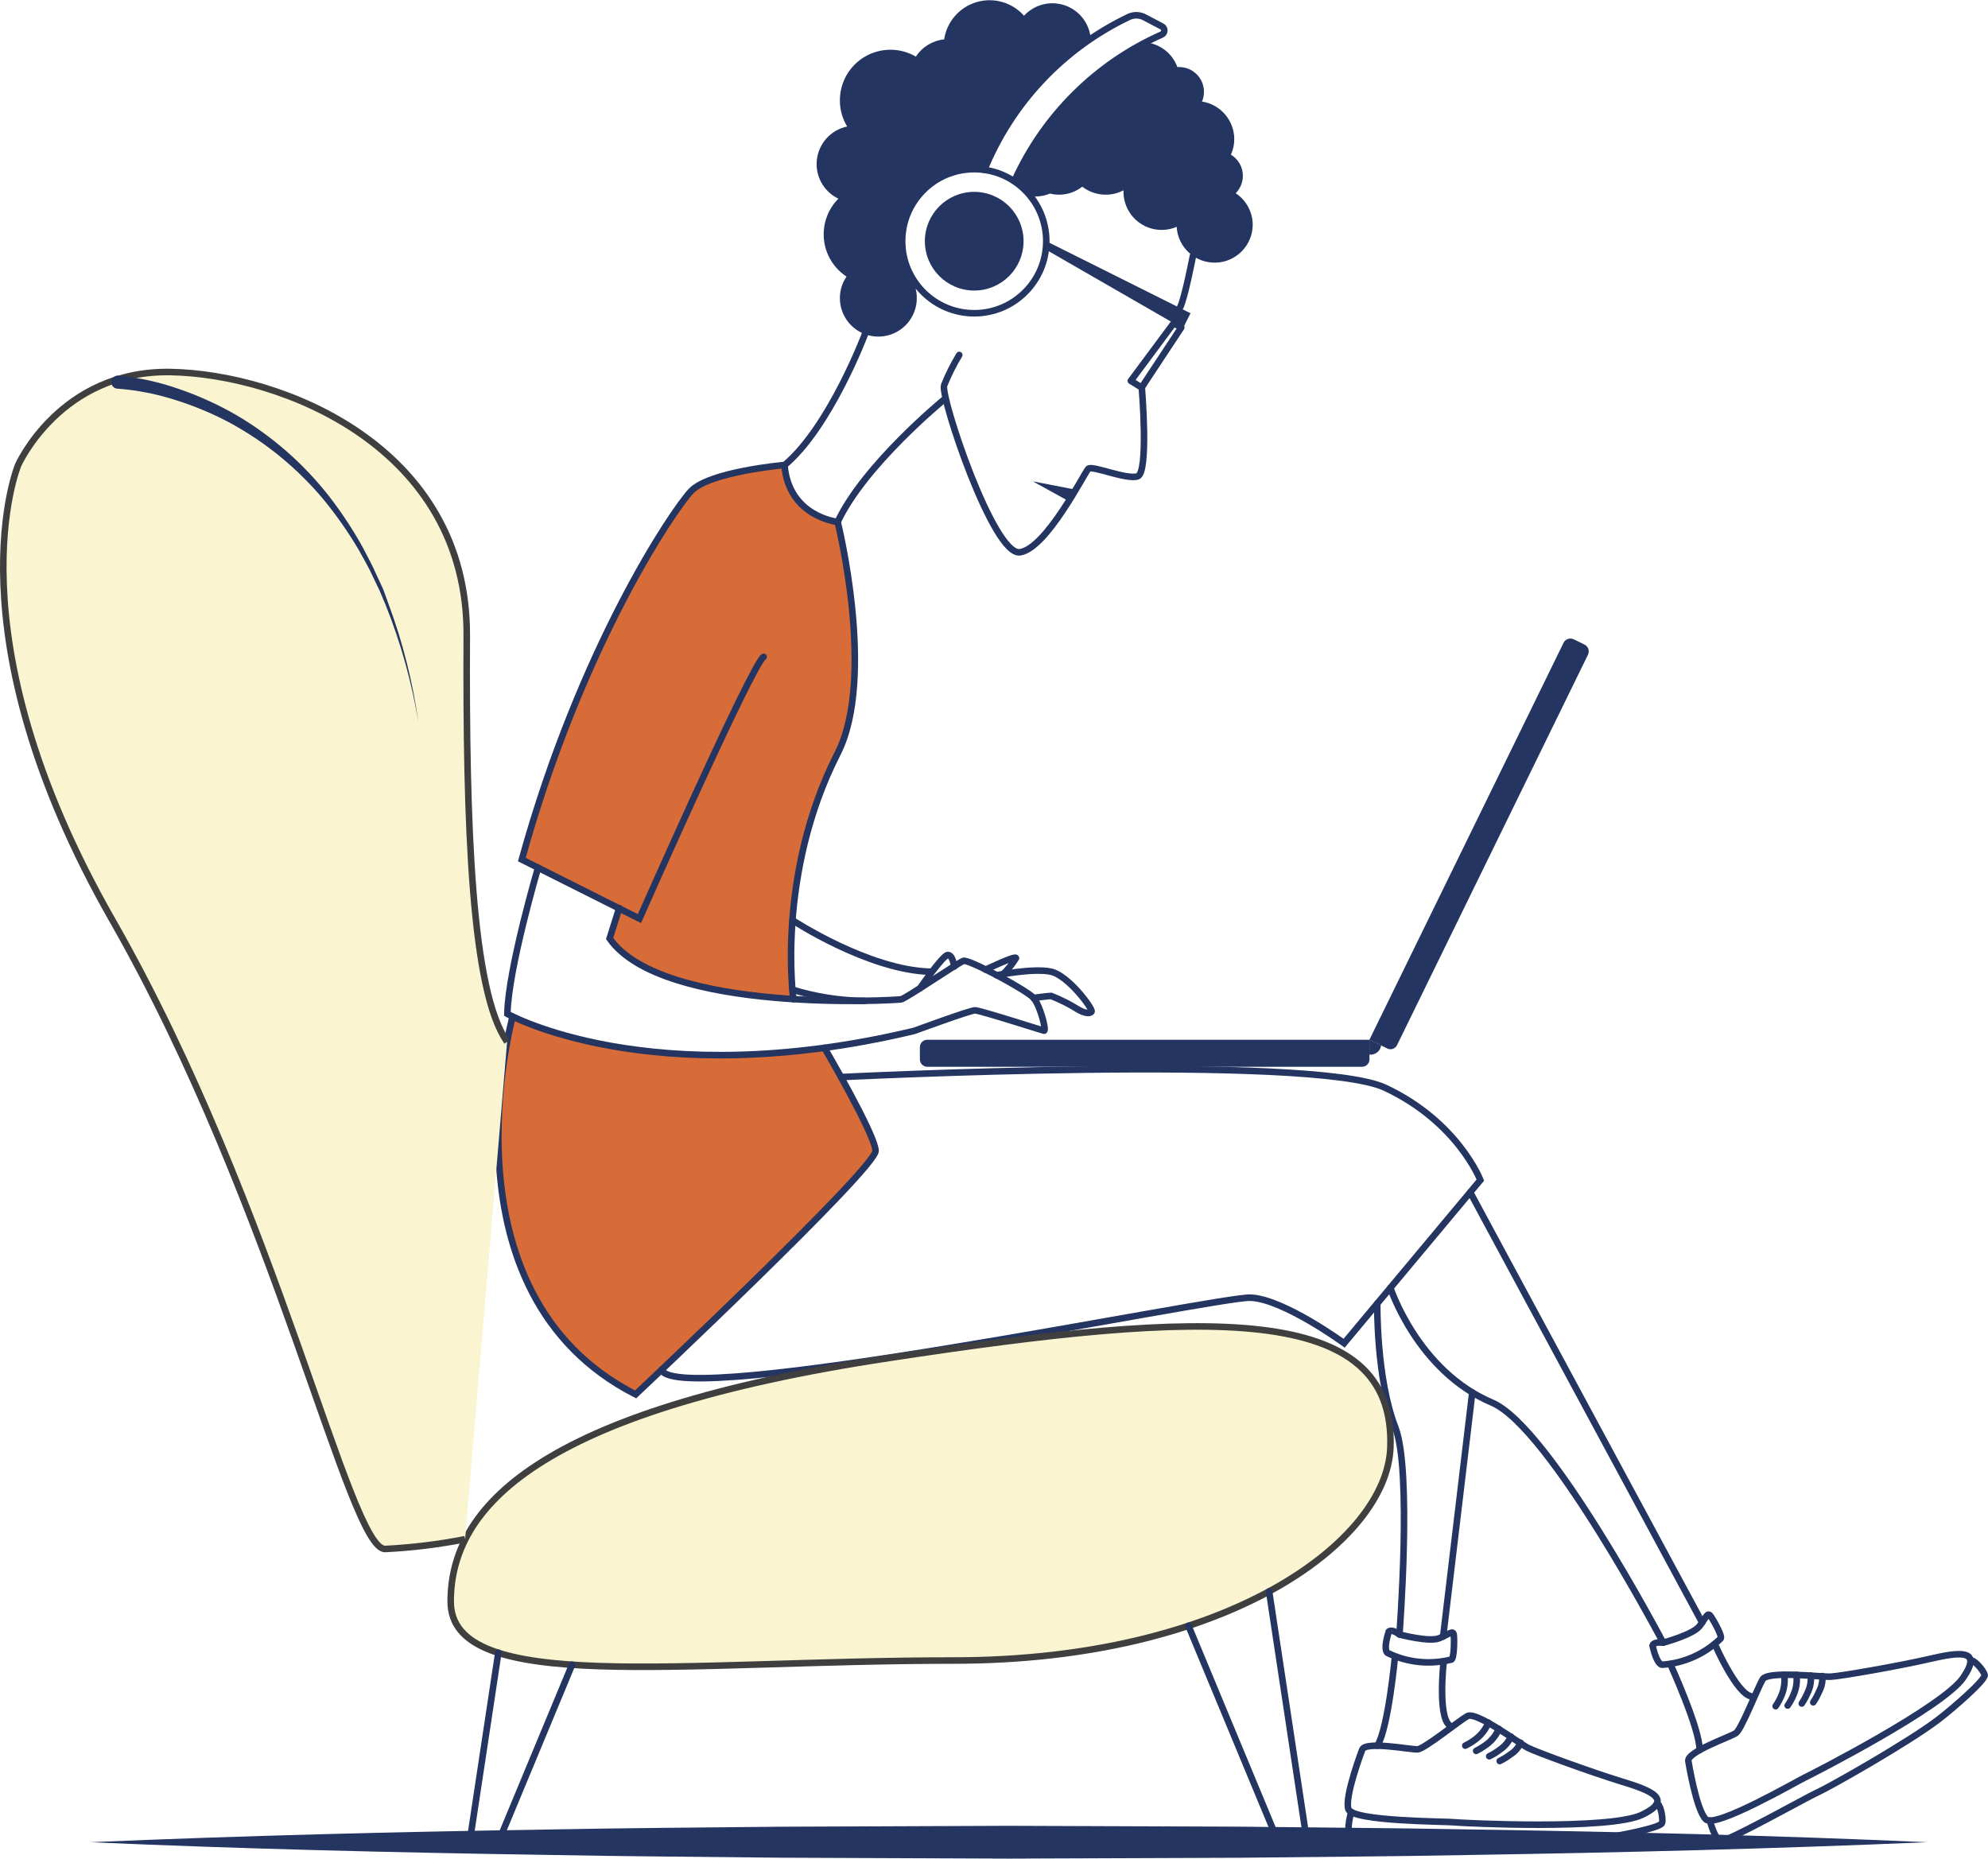
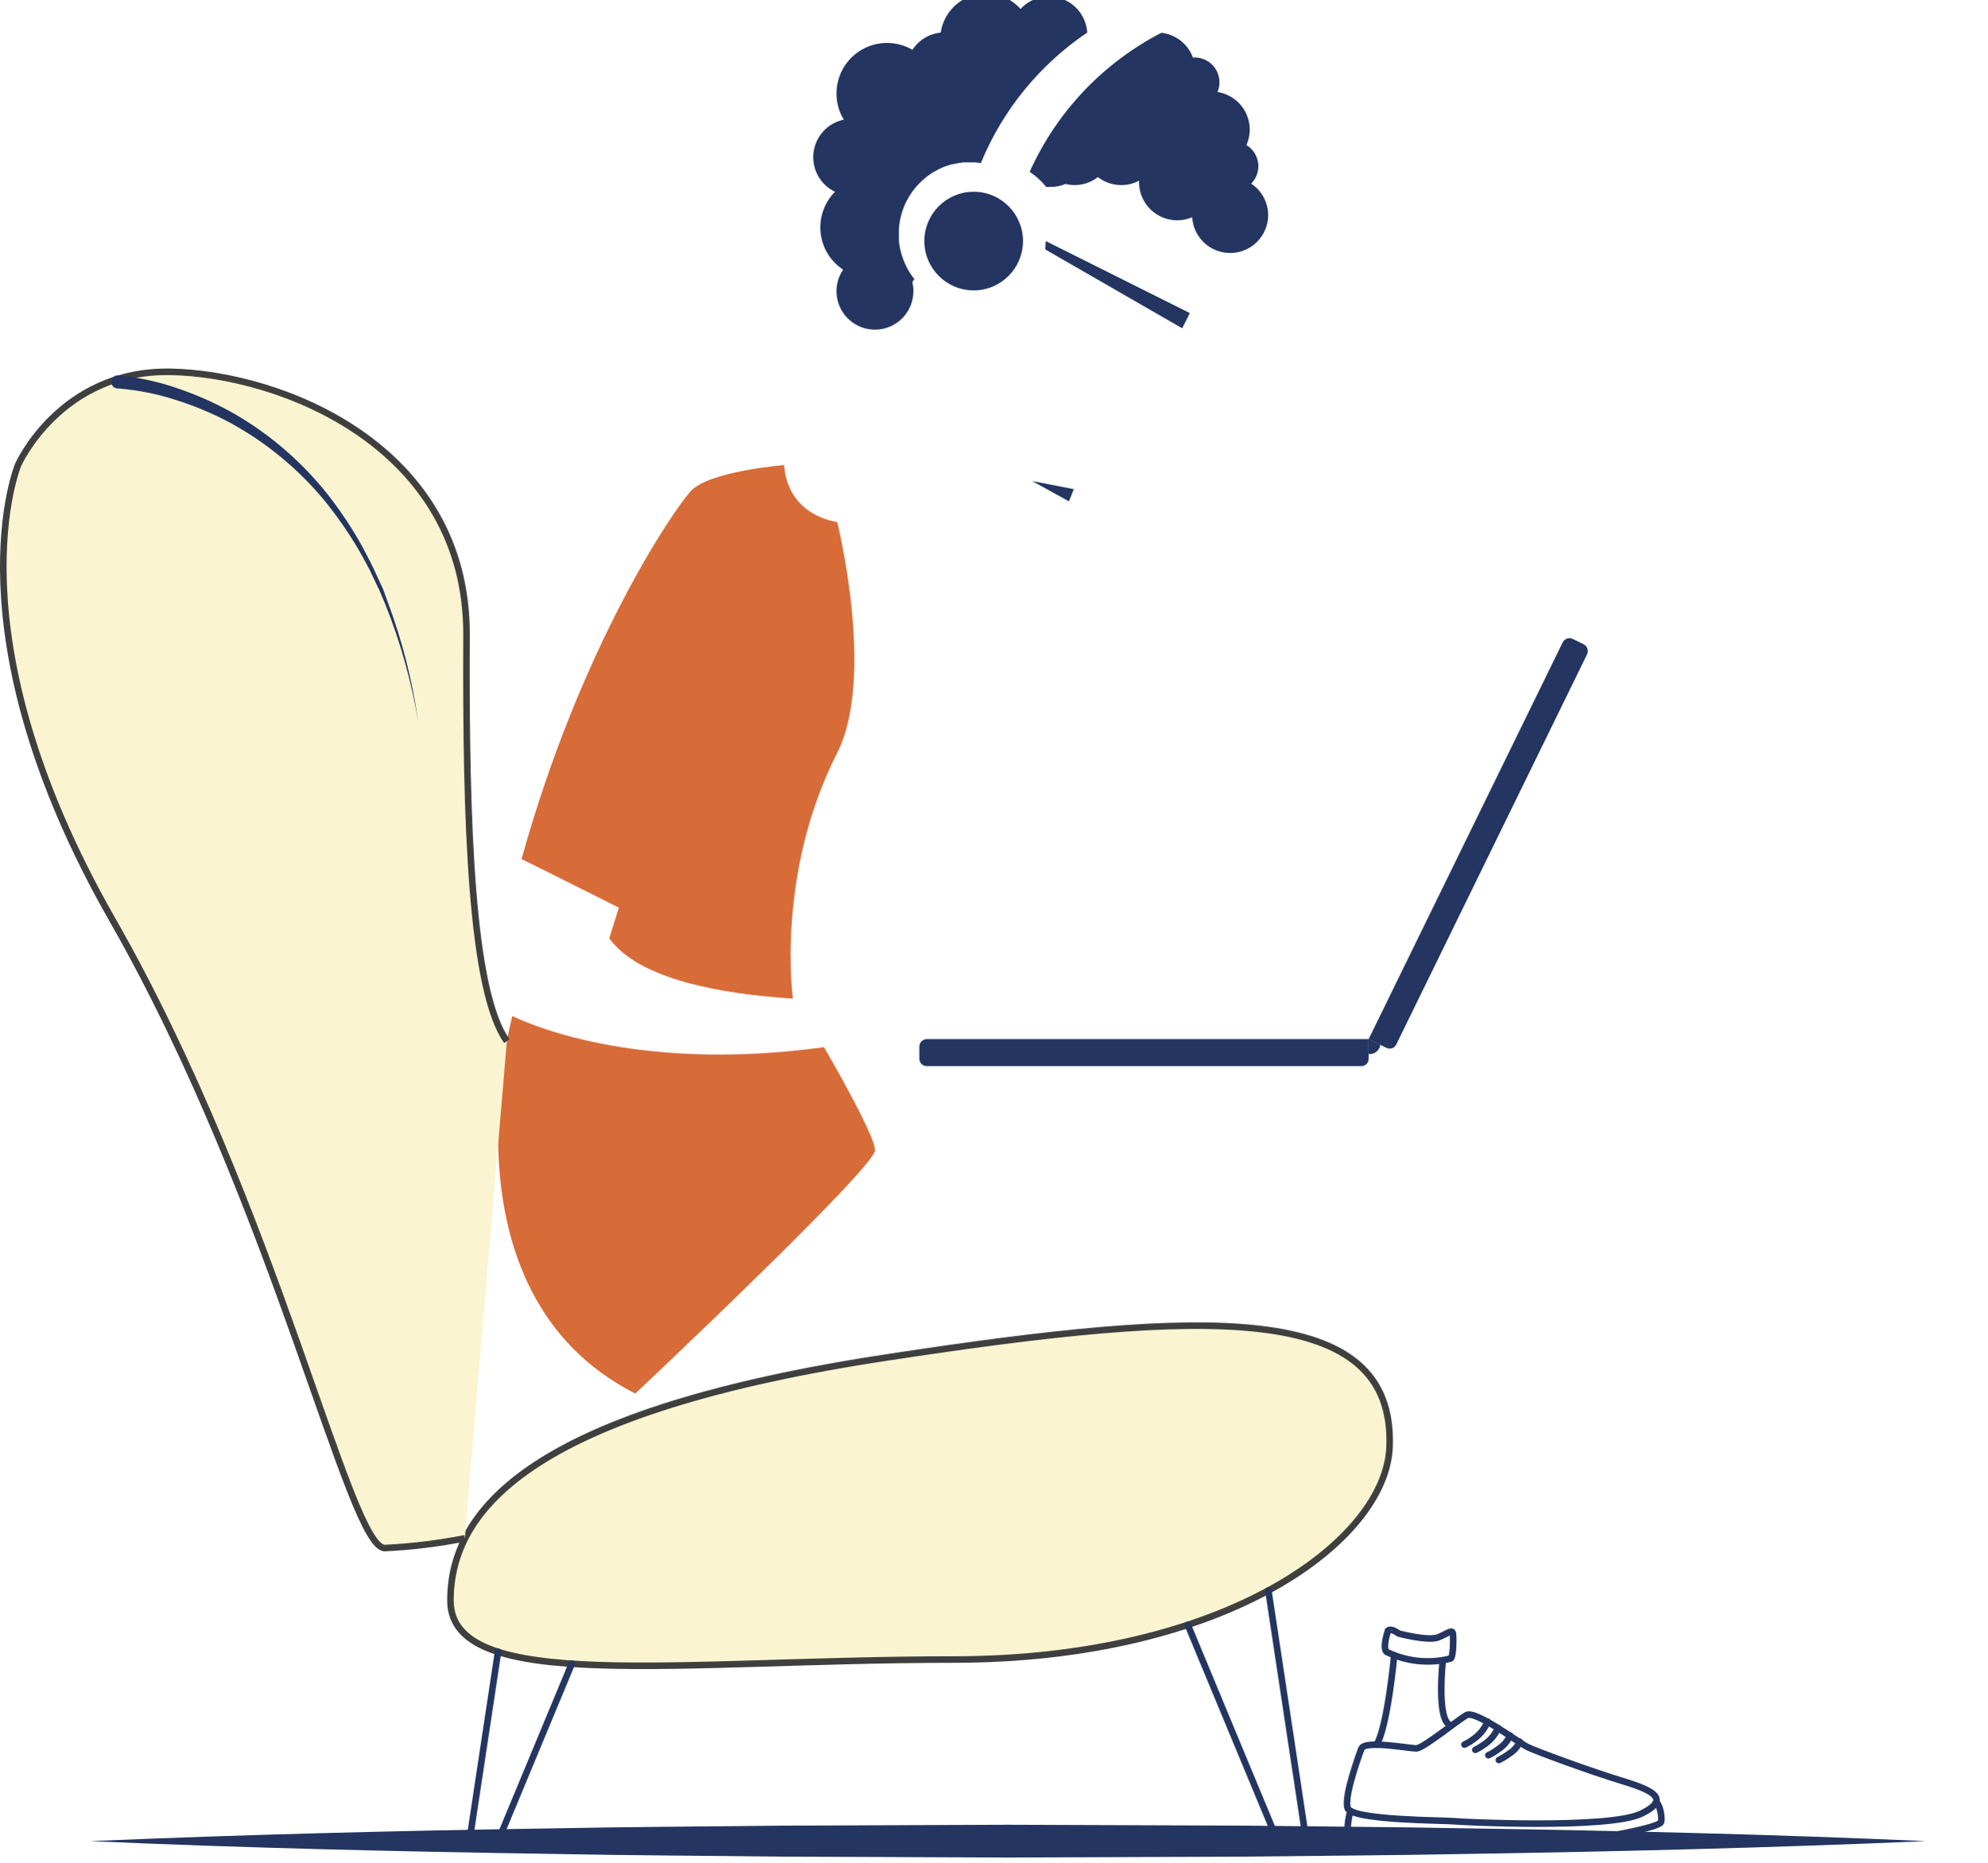
- <svg xmlns="http://www.w3.org/2000/svg" viewBox="0 0 302.95 283.26">
-   <defs>
-     <style>.cls-1{fill:#d76c38;}.cls-2,.cls-3{fill:none;stroke:#233560;stroke-linecap:round;}.cls-2,.cls-5{stroke-miterlimit:10;}.cls-3{stroke-linejoin:round;}.cls-4{fill:#233560;}.cls-5{fill:#faf5d0;stroke:#3f3f3f;}</style>
-   </defs>
-   <g id="Layer_2" data-name="Layer 2">
-     <g id="Layer_1-2" data-name="Layer 1">
-       <path class="cls-1" d="M127.65,114.81c-9.42,18.5-6.75,37.47-6.75,37.47-10.73-.68-23.55-2.89-28-9.21l1.46-4.66L82,132.22,79.52,131c9-32.38,23-53,25.77-56.08s14.26-4,14.26-4c.63,7.9,8.1,8.67,8.1,8.67S133.54,103.23,127.65,114.81Z" />
-       <path class="cls-1" d="M133.43,175.37c.14,2.6-36.57,37.14-36.57,37.14-30.35-15.46-18.74-57.57-18.74-57.57,3.75,1.79,20.08,8.5,47.52,4.75C125.64,159.69,133.29,172.77,133.43,175.37Z" />
-       <path class="cls-2" d="M150,25.89a44.47,44.47,0,0,1,22-23.3,2.68,2.68,0,0,1,2.45.07L177,4A.69.69,0,0,1,177,5.28a44.41,44.41,0,0,0-22.42,22.33" />
-       <path class="cls-3" d="M181.79,39s-1.29,6.72-2,7.94" />
-       <path class="cls-2" d="M174,59.06s1.09,13-.65,13.54-6.94-1.73-7.51-1.15-6.36,12.14-10.41,12.72-12.14-23.71-11.56-25.44a31.21,31.21,0,0,1,2.31-4.63" />
-       <path class="cls-2" d="M143.81,60.94s-12.11,9.93-16.16,18.6" />
-       <path class="cls-2" d="M131.82,50.9s-5.33,14.19-12.27,20" />
-       <circle class="cls-4" cx="148.46" cy="36.76" r="7.52" />
-       <circle class="cls-2" cx="148.46" cy="36.76" r="10.98" />
-       <polyline class="cls-4" points="159.45 36.76 181.42 47.74 180.26 50.06 159.37 38.03" />
-       <polygon class="cls-3" points="180.01 49.91 173.97 59.06 172.33 58.04 178.86 49.25 180.01 49.91" />
-       <path class="cls-2" d="M120.9,152.28s-2.67-19,6.75-37.47c5.89-11.58,0-35.27,0-35.27s-7.47-.77-8.1-8.67c0,0-11.46,1-14.26,4S88.48,98.62,79.52,131l17.92,9s17.2-38.88,18.93-39.89" />
-       <path class="cls-2" d="M82,132.22s-4.57,15.54-4.68,22.3c0,0,21.75,12.22,62,2.59,0,0,8.5-3.13,9.26-3.13s10.08,3,10.51,3.1-.57-3.83-1.59-5-9.9-5.93-10.69-5.64-8.75,5.71-9.47,5.86-36.35,2.24-44.44-9.26l1.46-4.65" />
-       <path class="cls-2" d="M140.18,150.64s3.46-5,4.23-5.09,1,1.76,1,1.76" />
-       <path class="cls-2" d="M120.76,140.24s11.56,7.6,21,7.85" />
-       <path class="cls-2" d="M120.76,150.83a38.63,38.63,0,0,0,11,1.71" />
-       <path class="cls-2" d="M151.86,148.63s5.66-1.13,8.31-.54,6.41,5.69,6.17,6.08-1.16.24-2.17-.39a24.55,24.55,0,0,0-4-2c-.34,0-2.68.31-2.68.31" />
-       <path class="cls-2" d="M152.88,148.45a12.34,12.34,0,0,0,1.94-2.42c.07-.51-4.63,1.75-4.63,1.75" />
-       <path class="cls-4" d="M141.31,158.46h67.38a0,0,0,0,1,0,0v3a1.12,1.12,0,0,1-1.12,1.12H141.31a1.13,1.13,0,0,1-1.13-1.13v-1.89A1.13,1.13,0,0,1,141.31,158.46Z" />
-       <path class="cls-4" d="M191.34,126.51h67.34a1.16,1.16,0,0,1,1.16,1.16v1.82a1.16,1.16,0,0,1-1.16,1.16H192.44a1.1,1.1,0,0,1-1.1-1.1v-3a0,0,0,0,1,0,0Z" transform="translate(10.98 274.77) rotate(-63.94)" />
-       <path class="cls-4" d="M208.68,160.73a1.63,1.63,0,0,0,1.79-1.41l-1.79-.88v2.09" />
-       <path class="cls-2" d="M78.12,154.94s-11.61,42.11,18.74,57.57c0,0,36.71-34.54,36.57-37.14s-7.8-15.68-7.8-15.68" />
-       <path class="cls-2" d="M128.17,164.15s71.82-3.57,82.91,1.63,14.51,14.07,14.51,14.07l-20.76,24.86s-9.25-6.75-14.26-6.94-87.41,17-89.76,11" />
-       <line class="cls-2" x1="224.04" y1="181.71" x2="259.39" y2="247.28" />
-       <path class="cls-2" d="M211.88,196.27s4.13,12.68,15.5,17.5c8.78,3.72,26.07,36.58,26.07,36.58" />
-       <line class="cls-2" x1="224.36" y1="212.22" x2="219.92" y2="249.41" />
-       <path class="cls-2" d="M209.88,198.66s-.17,11.39,2.76,18.91c2.55,6.57.62,31.53.62,31.53" />
-       <path d="M129.05,42.16h0Z" />
-       <path d="M129.05,42.16h0Z" />
-       <polygon class="cls-4" points="162.99 76.45 157.39 73.36 163.73 74.59 162.99 76.45" />
-       <path class="cls-3" d="M257.29,268.41s1.21,7.57,2.7,8.89,13.81-5.8,14.94-6.34,21.18-10.77,24.25-15.28-.78-3.86-5.32-2.81-13.34,2.58-14.84,2.66-9.63-.95-10.42.42-3.21,7.57-4.05,8.17S257,267,257.29,268.41Z" />
-       <path class="cls-3" d="M260.57,277.46s.72,2.88,1.63,3.1,13.24-6.71,14.73-7.37c1.86-.83,13.81-7.6,18.39-11.08,2.29-1.74,7.27-6.09,7.12-6.83s-1.85-2.61-2.16-2.13" />
-       <path class="cls-3" d="M271.9,255.24a6.12,6.12,0,0,1-.41,3.12,9.43,9.43,0,0,1-.9,1.67" />
-       <path class="cls-3" d="M273.76,255.26a5.69,5.69,0,0,1-.43,3,8.72,8.72,0,0,1-.91,1.67" />
-       <path class="cls-3" d="M275.93,255.36a4.67,4.67,0,0,1-.46,2.59,10.1,10.1,0,0,1-.9,1.67" />
-       <path class="cls-3" d="M277.69,255.44a4,4,0,0,1-.47,2.33,9.43,9.43,0,0,1-.9,1.67" />
-       <path class="cls-3" d="M253.45,250.35s4.55-1.21,5.55-2.53,1.2-2.15,1.65-1.55,1.84,3.07,1.57,3.44a14.22,14.22,0,0,1-8.92,4s-.79.12-1.47-2.92C251.83,250.8,251.88,250.17,253.45,250.35Z" />
-       <path class="cls-3" d="M254.53,253.6s4.51,9.86,4.47,13.12" />
-       <path class="cls-3" d="M261.31,250.54s3.32,7.65,5.6,8" />
-       <path class="cls-3" d="M207.58,266.67s-2.73,7.16-2.1,9.05,14.87,1.86,16.12,2,23.73,1.23,28.64-1.14,1.25-3.74-3.21-5.1-12.85-4.42-14.19-5.1-7.87-5.62-9.24-4.83-6.56,5-7.58,5.06S208.07,265.29,207.58,266.67Z" />
-       <path class="cls-3" d="M205.91,276.15s-.82,2.85-.14,3.5,14.82.79,16.45,1c2,.21,15.76.31,21.47-.43,2.85-.37,9.34-1.65,9.58-2.37s-.31-3.18-.81-2.92" />
-       <path class="cls-3" d="M226.82,262.54a6.07,6.07,0,0,1-1.92,2.5,9.24,9.24,0,0,1-1.61,1" />
-       <path class="cls-3" d="M228.41,263.49a5.65,5.65,0,0,1-1.85,2.35,10.36,10.36,0,0,1-1.61,1" />
-       <path class="cls-3" d="M230.25,264.66a4.66,4.66,0,0,1-1.69,2,8.9,8.9,0,0,1-1.62,1" />
-       <path class="cls-3" d="M231.73,265.6a4,4,0,0,1-1.57,1.79,9.93,9.93,0,0,1-1.62,1" />
-       <path class="cls-3" d="M213.26,249.1s4.55,1.22,6.08.57,2.11-1.26,2.2-.51.06,3.57-.36,3.76a14.23,14.23,0,0,1-9.72-1s-.76-.29.18-3.27C211.64,248.68,212,248.16,213.26,249.1Z" />
-       <path class="cls-3" d="M212.58,252.46s-1,10.79-2.67,13.59" />
-       <path class="cls-3" d="M220,253.19s-.93,8.28.86,9.73" />
-       <path class="cls-5" d="M211.88,220.61c-.53,14.32-24.95,32.46-66.56,32.46s-76.64,5.28-76.64-9,13.12-29,66.84-37.11C183.88,199.58,212.7,198.33,211.88,220.61Z" />
-       <path class="cls-5" d="M77.28,158.77c-5.42-7.63-6.29-33-6.15-61.88S42.81,57,26,56.7,2.77,70.87,2.77,70.87s-10.7,25.52,14.36,69.37,36.08,96,41.57,95.83a84.39,84.39,0,0,0,12.18-1.49" />
-       <path class="cls-4" d="M18,57.24a39.29,39.29,0,0,1,9.35,2.07A49.74,49.74,0,0,1,36,63.25,50.37,50.37,0,0,1,50.14,75.62a61.46,61.46,0,0,1,5.17,7.85c.71,1.4,1.48,2.76,2.09,4.2l1,2.14L59.19,92a85.7,85.7,0,0,1,4.57,18.09,85.87,85.87,0,0,0-5-17.91L57.84,90l-1-2.09c-.63-1.42-1.44-2.74-2.17-4.1a60.55,60.55,0,0,0-5.29-7.59A49.29,49.29,0,0,0,35.26,64.56,47.69,47.69,0,0,0,26.84,61,38,38,0,0,0,18,59.24H17.9a1,1,0,1,1,.11-2Z" />
-       <polyline class="cls-2" points="75.94 251.88 71.57 280.76 75.94 280.76 87.18 253.71" />
-       <polyline class="cls-2" points="193.4 242.54 199.18 280.76 194.81 280.76 181.11 247.78" />
-       <path class="cls-4" d="M166.22,6A44.37,44.37,0,0,0,150,25.89c-.26,0-.51-.07-.78-.09h-.34l-.46,0H148l-.26,0a3.15,3.15,0,0,0-.44,0l-.51.07a5.4,5.4,0,0,0-.58.1l-.51.11-.09,0-.46.13-.38.13-.22.07c-.3.11-.59.24-.88.38h0c-.29.14-.57.29-.85.45l-.16.11a2,2,0,0,0-.36.23h0l-.41.29c-.29.22-.56.45-.83.7-.11.09-.21.19-.32.3a10.13,10.13,0,0,0-1.1,1.26c-.06.1-.13.19-.2.29l-.23.34c-.06.08-.11.17-.16.25s-.17.29-.24.44-.17.31-.25.46-.15.33-.22.5a2,2,0,0,0-.1.26l-.06.14c0,.09-.07.19-.1.28a10.67,10.67,0,0,0-.58,2.89,1.62,1.62,0,0,0,0,.22c0,.16,0,.32,0,.48s0,.51,0,.76,0,.24,0,.36l.06.46.06.34a3.58,3.58,0,0,0,.09.45,1.37,1.37,0,0,0,.07.29,5.91,5.91,0,0,0,.19.69,2.83,2.83,0,0,0,.11.31,1.27,1.27,0,0,0,.06.18c.05.14.11.29.17.43a8.52,8.52,0,0,0,.47,1c0,.08.08.16.13.24l.14.25c.07.12.15.23.23.35a7,7,0,0,0,.57.77,4.14,4.14,0,0,1-.3.5,5.32,5.32,0,0,1,.16,1.33A5.86,5.86,0,1,1,129,42.15h0v0h0a7.7,7.7,0,0,1-1.24-11.87,5.85,5.85,0,0,1,1.34-11,7.58,7.58,0,0,1-1.11-4,7.7,7.7,0,0,1,11.58-6.65A5.86,5.86,0,0,1,143.88,6a7,7,0,0,1,12.17-3.6A5.86,5.86,0,0,1,166.22,6Z" />
-       <path class="cls-4" d="M190.9,34.23a5.8,5.8,0,0,1-11.59.34,5.81,5.81,0,0,1-8.1-5.33V29a5.71,5.71,0,0,1-2.7.67,5.8,5.8,0,0,1-3.58-1.22,5.74,5.74,0,0,1-3.56,1.22A5.65,5.65,0,0,1,160,29.5a5.79,5.79,0,0,1-2.25.45,5.53,5.53,0,0,1-.71,0,10.76,10.76,0,0,0-2.51-2.3,44.32,44.32,0,0,1,20.08-21.2,5.81,5.81,0,0,1,4.81,3.77l.28,0a3.77,3.77,0,0,1,3.77,3.78,3.66,3.66,0,0,1-.3,1.48,5.81,5.81,0,0,1,4.92,5.73,5.68,5.68,0,0,1-.51,2.36,3.76,3.76,0,0,1,1.82,3.22,3.8,3.8,0,0,1-1.09,2.66A5.81,5.81,0,0,1,190.9,34.23Z" />
-       <path class="cls-4" d="M13.73,280.76c23.32-1,46.64-1.58,70-1.94,11.66-.23,23.32-.29,35-.42l35-.14,35,.13c11.66.14,23.32.19,35,.42,23.32.36,46.63.91,69.95,1.95-23.32,1-46.63,1.58-69.95,1.95-11.66.23-23.32.28-35,.42l-35,.13-35-.14c-11.66-.14-23.32-.19-35-.42C60.37,282.34,37.05,281.79,13.73,280.76Z" />
+ <svg xmlns="http://www.w3.org/2000/svg" width="303" height="284" viewBox="0 0 303 284" fill="none">
+   <style>
+             .translate-from-left
+          {
+              animation:  dash1 3s ease forwards; ;
+              opacity: 1;
+ 
+          }  
+         @keyframes transFromLeft {
+            0% {
+              transform: translate(-16vh,0vh);
+              opacity: 0;
+            }
+            100% {
+              transform: translate(0vh,0vh);
+              opacity: 1;
+            }
+          }
+ 
+         .stroker 
+         {
+             stroke-dashoffset: 300;
+             stroke-dasharray: 300;
+             animation: dash1 3s ease forwards;
+         }
+ 
+              @keyframes dash1 {
+             0% {
+               stroke-dashoffset: 300;
+               stroke-dasharray: 300;
+               stroke-opacity: 0.5;
+               fill-opacity: 0;
+               fill: none;
+              
+ 
+             }
+            40%
+             {
+                 fill-opacity: 0.1;
+                 fill: none;
+             }
+             100%{
+               stroke-dashoffset: 0;   
+                fill-opacity: 1;                  
+             }
+          }
+ 
+ 
+ 
+         .shoeAnimation 
+         {
+             transform-box: fill-box;
+             transform-origin: center;
+             animation:  dash1 3s ease forwards, tapper 2s linear infinite;
+         }
+ 
+ 
+         @keyframes tapper{
+             0%
+             {
+                 transform: rotate(0deg) translateX(0vw) translateY(0vh);
+             }
+             50%
+             {
+                 transform: rotate(-8deg) translateX(+0.2vw) translateY(-0.3vh);
+             }
+             100%
+             {
+                 transform: rotate(0deg) translateX(0vw) translateY(0vh);
+             }
+         }
+ </style>
+   <g id="Layer 2">
+     <g id="Layer 1">
+       <path id="Vector" class="stroker" d="M127.65 114.81C118.23 133.31 120.9 152.28 120.9 152.28C110.17 151.6 97.35 149.39 92.9 143.07L94.36 138.41L82 132.22L79.52 131C88.52 98.62 102.52 78 105.29 74.92C108.06 71.84 119.55 70.92 119.55 70.92C120.18 78.82 127.65 79.59 127.65 79.59C127.65 79.59 133.54 103.23 127.65 114.81Z" fill="#D76C38" />
+       <path id="Vector_2" class="stroker" d="M133.43 175.37C133.57 177.97 96.86 212.51 96.86 212.51C66.51 197.05 78.12 154.94 78.12 154.94C81.87 156.73 98.2 163.44 125.64 159.69C125.64 159.69 133.29 172.77 133.43 175.37Z" fill="#D76C38" />
+       <g id="hands" class="stroker">
+         <path id="Vector_3" d="M82 132.22C82 132.22 77.43 147.76 77.32 154.52C77.32 154.52 99.07 166.74 139.32 157.11C139.32 157.11 147.82 153.98 148.58 153.98C149.34 153.98 158.66 156.98 159.09 157.08C159.52 157.18 158.52 153.25 157.5 152.08C156.48 150.91 147.6 146.15 146.81 146.44C146.02 146.73 138.06 152.15 137.34 152.3C136.62 152.45 100.99 154.54 92.9 143.04L94.36 138.39" stroke="#233560" stroke-miterlimit="10" stroke-linecap="round" />
+         <path id="Vector_4" d="M140.18 150.64C140.18 150.64 143.64 145.64 144.41 145.55C145.18 145.46 145.41 147.31 145.41 147.31" stroke="#233560" stroke-miterlimit="10" stroke-linecap="round" />
+         <path id="Vector_5" d="M120.76 140.24C120.76 140.24 132.32 147.84 141.76 148.09" stroke="#233560" stroke-miterlimit="10" stroke-linecap="round" />
+         <path id="Vector_6" d="M120.76 150.83C124.325 151.928 128.03 152.504 131.76 152.54" stroke="#233560" stroke-miterlimit="10" stroke-linecap="round" />
+         <path id="Vector_7" d="M151.86 148.63C151.86 148.63 157.52 147.5 160.17 148.09C162.82 148.68 166.58 153.78 166.34 154.17C166.1 154.56 165.18 154.41 164.17 153.78C162.9 152.993 161.561 152.324 160.17 151.78C159.83 151.78 157.49 152.09 157.49 152.09" stroke="#233560" stroke-miterlimit="10" stroke-linecap="round" />
+         <path id="Vector_8" d="M152.88 148.45C153.626 147.728 154.278 146.915 154.82 146.03C154.89 145.52 150.19 147.78 150.19 147.78" stroke="#233560" stroke-miterlimit="10" stroke-linecap="round" />
+       </g>
+       <g id="Laptop" class="stroker">
+         <path id="Vector_9" d="M141.31 158.46H208.69V161.46C208.69 161.757 208.572 162.042 208.362 162.252C208.152 162.462 207.867 162.58 207.57 162.58H141.31C141.01 162.58 140.723 162.461 140.511 162.249C140.299 162.037 140.18 161.75 140.18 161.45V159.56C140.188 159.266 140.31 158.986 140.521 158.78C140.732 158.575 141.015 158.46 141.31 158.46Z" fill="#233560" />
+         <path id="Vector_10" d="M208.686 158.46L238.27 97.966C238.405 97.69 238.644 97.478 238.935 97.379C239.226 97.279 239.545 97.299 239.821 97.434L241.456 98.233C241.733 98.368 241.944 98.608 242.044 98.899C242.144 99.19 242.124 99.509 241.989 99.785L212.889 159.291C212.76 159.553 212.533 159.753 212.257 159.848C211.982 159.943 211.679 159.924 211.417 159.796L208.722 158.478L208.686 158.46Z" fill="#233560" />
+         <path id="Vector_11" d="M208.68 160.73C209.103 160.775 209.528 160.653 209.862 160.39C210.197 160.126 210.415 159.742 210.47 159.32L208.68 158.44V160.53" fill="#233560" />
+       </g>
+       <g id="Shirt" class="stroker">
+         <path id="Vector_12" d="M180.01 49.91L173.97 59.06L172.33 58.04L178.86 49.25L180.01 49.91Z" stroke="#233560" stroke-linecap="round" stroke-linejoin="round" />
+         <path id="Vector_13" d="M120.9 152.28C120.9 152.28 118.23 133.28 127.65 114.81C133.54 103.23 127.65 79.54 127.65 79.54C127.65 79.54 120.18 78.77 119.55 70.87C119.55 70.87 108.09 71.87 105.29 74.87C102.49 77.87 88.48 98.62 79.52 131L97.44 140C97.44 140 114.64 101.12 116.37 100.11" stroke="#233560" stroke-miterlimit="10" stroke-linecap="round" />
+         <path id="Vector_14" d="M78.12 154.94C78.12 154.94 66.51 197.05 96.86 212.51C96.86 212.51 133.57 177.97 133.43 175.37C133.29 172.77 125.63 159.69 125.63 159.69" stroke="#233560" stroke-miterlimit="10" stroke-linecap="round" />
+       </g>
+       <g id="Trouser" class="stroker">
+         <path id="Vector_15" d="M128.17 164.15C128.17 164.15 199.99 160.58 211.08 165.78C222.17 170.98 225.59 179.85 225.59 179.85L204.83 204.71C204.83 204.71 195.58 197.96 190.57 197.77C185.56 197.58 103.16 214.77 100.81 208.77" stroke="#233560" stroke-miterlimit="10" stroke-linecap="round" />
+       </g>
+       <g id="Legs " class="stroker">
+         <path id="Vector_16" d="M224.04 181.71L259.39 247.28" stroke="#233560" stroke-miterlimit="10" stroke-linecap="round" />
+         <path id="Vector_17" d="M211.88 196.27C211.88 196.27 216.01 208.95 227.38 213.77C236.16 217.49 253.45 250.35 253.45 250.35" stroke="#233560" stroke-miterlimit="10" stroke-linecap="round" />
+         <path id="Vector_18" d="M224.36 212.22L219.92 249.41" stroke="#233560" stroke-miterlimit="10" stroke-linecap="round" />
+         <path id="Vector_19" d="M209.88 198.66C209.88 198.66 209.71 210.05 212.64 217.57C215.19 224.14 213.26 249.1 213.26 249.1" stroke="#233560" stroke-miterlimit="10" stroke-linecap="round" />
+       </g>
+       <path id="Vector_20" d="M162.99 76.45L157.39 73.36L163.73 74.59L162.99 76.45Z" fill="#233560" />
+       <g id="Shoe" class="stroker">
+         <path id="Vector_21" d="M258.315 271.059C258.315 271.059 259.816 278.577 261.356 279.839C262.895 281.101 274.932 273.512 276.041 272.929C277.149 272.346 296.79 261.352 299.685 256.727C302.579 252.102 298.757 252.9 294.26 254.124C289.764 255.348 281.03 257.215 279.534 257.353C278.038 257.49 269.874 256.774 269.138 258.173C268.401 259.573 266.221 265.861 265.405 266.493C264.589 267.125 257.971 269.662 258.315 271.059Z" stroke="#233560" stroke-linecap="round" stroke-linejoin="round" />
+         <path id="Vector_22" d="M261.387 278.919C261.387 278.919 262.071 281.808 262.978 282.039C263.885 282.271 276.3 275.493 277.798 274.852C279.668 274.045 291.701 267.423 296.323 264C298.635 262.288 303.668 258 303.527 257.258C303.386 256.516 301.71 254.625 301.394 255.102" stroke="#233560" stroke-linecap="round" stroke-linejoin="round" />
+         <path id="Vector_23" d="M272.408 257.337C272.586 258.389 272.486 259.469 272.118 260.47C271.898 261.065 271.618 261.635 271.283 262.174" stroke="#233560" stroke-linecap="round" stroke-linejoin="round" />
+         <path id="Vector_24" d="M274.267 257.285C274.437 258.3 274.328 259.342 273.953 260.3C273.734 260.897 273.451 261.468 273.108 262.003" stroke="#233560" stroke-linecap="round" stroke-linejoin="round" />
+         <path id="Vector_25" d="M276.44 257.302C276.572 258.187 276.447 259.091 276.08 259.908C275.855 260.5 275.576 261.071 275.244 261.611" stroke="#233560" stroke-linecap="round" stroke-linejoin="round" />
+         <path id="Vector_26" d="M278.201 257.314C278.315 258.117 278.183 258.935 277.821 259.66C277.601 260.255 277.321 260.825 276.986 261.364" stroke="#233560" stroke-linecap="round" stroke-linejoin="round" />
+         <path id="Vector_27" d="M253.783 253.16C253.783 253.16 258.283 251.776 259.232 250.419C260.18 249.061 260.348 248.224 260.821 248.806C261.294 249.389 262.778 251.803 262.522 252.183C260.207 254.62 257.104 256.158 253.763 256.524C253.763 256.524 252.978 256.674 252.182 253.662C252.182 253.672 252.208 253.041 253.783 253.16Z" stroke="#233560" stroke-linecap="round" stroke-linejoin="round" />
+         <path id="Vector_28" d="M254.988 256.366C254.988 256.366 259.874 266.046 259.959 269.305" stroke="#233560" stroke-linecap="round" stroke-linejoin="round" />
+         <path id="Vector_29" d="M261.31 250.54C261.31 250.54 264.63 258.19 266.91 258.54" stroke="#233560" stroke-linecap="round" stroke-linejoin="round" />
+       </g>
+       <g id="LeftShoe" class="shoeAnimation">
+         <path id="Vector_30" d="M207.58 266.67C207.58 266.67 204.85 273.83 205.48 275.72C206.11 277.61 220.35 277.58 221.6 277.72C222.85 277.86 245.33 278.95 250.24 276.58C255.15 274.21 251.49 272.84 247.03 271.48C242.57 270.12 234.18 267.06 232.84 266.38C231.5 265.7 224.97 260.76 223.6 261.55C222.23 262.34 217.04 266.55 216.02 266.61C215 266.67 208.07 265.29 207.58 266.67Z" stroke="#233560" stroke-linecap="round" stroke-linejoin="round" />
+         <path id="Vector_31" d="M205.91 276.15C205.91 276.15 205.09 279 205.77 279.65C206.45 280.3 220.59 280.44 222.22 280.65C224.22 280.86 237.98 280.96 243.69 280.22C246.54 279.85 253.03 278.57 253.27 277.85C253.51 277.13 252.96 274.67 252.46 274.93" stroke="#233560" stroke-linecap="round" stroke-linejoin="round" />
+         <path id="Vector_32" d="M226.82 262.54C226.411 263.528 225.749 264.39 224.9 265.04C224.399 265.428 223.86 265.763 223.29 266.04" stroke="#233560" stroke-linecap="round" stroke-linejoin="round" />
+         <path id="Vector_33" d="M228.41 263.49C228.016 264.425 227.377 265.237 226.56 265.84C226.055 266.222 225.516 266.557 224.95 266.84" stroke="#233560" stroke-linecap="round" stroke-linejoin="round" />
+         <path id="Vector_34" d="M230.25 264.66C229.889 265.474 229.303 266.169 228.56 266.66C228.057 267.05 227.514 267.386 226.94 267.66" stroke="#233560" stroke-linecap="round" stroke-linejoin="round" />
+         <path id="Vector_35" d="M231.73 265.6C231.4 266.342 230.853 266.967 230.16 267.39C229.653 267.774 229.111 268.109 228.54 268.39" stroke="#233560" stroke-linecap="round" stroke-linejoin="round" />
+         <path id="Vector_36" d="M213.26 249.1C213.26 249.1 217.81 250.32 219.34 249.67C220.87 249.02 221.45 248.41 221.54 249.16C221.63 249.91 221.6 252.73 221.18 252.92C217.924 253.744 214.48 253.39 211.46 251.92C211.46 251.92 210.7 251.63 211.64 248.65C211.64 248.68 212 248.16 213.26 249.1Z" stroke="#233560" stroke-linecap="round" stroke-linejoin="round" />
+         <path id="Vector_37" d="M212.58 252.46C212.58 252.46 211.58 263.25 209.91 266.05" stroke="#233560" stroke-linecap="round" stroke-linejoin="round" />
+         <path id="Vector_38" d="M220 253.19C220 253.19 219.07 261.47 220.86 262.92" stroke="#233560" stroke-linecap="round" stroke-linejoin="round" />
+       </g>
+       <g id="Sofa" class="translate-from-left">
+         <path id="Vector_39" d="M211.88 220.61C211.35 234.93 186.93 253.07 145.32 253.07C103.71 253.07 68.68 258.35 68.68 244.07C68.68 229.79 81.8 215.07 135.52 206.96C183.88 199.58 212.7 198.33 211.88 220.61Z" fill="#FAF5D0" stroke="#3F3F3F" stroke-miterlimit="10" />
+         <g id="Vector_40">
+           <path d="M77.28 158.77C71.86 151.14 70.99 125.77 71.13 96.89C71.27 68.01 42.81 57 26 56.7C9.19 56.4 2.77 70.87 2.77 70.87C2.77 70.87 -7.93 96.39 17.13 140.24C42.19 184.09 53.21 236.24 58.7 236.07C62.791 235.87 66.862 235.372 70.88 234.58" fill="#FAF5D0" />
+           <path d="M77.28 158.77C71.86 151.14 70.99 125.77 71.13 96.89C71.27 68.01 42.81 57 26 56.7C9.19 56.4 2.77 70.87 2.77 70.87C2.77 70.87 -7.93 96.39 17.13 140.24C42.19 184.09 53.21 236.24 58.7 236.07C62.791 235.87 66.862 235.372 70.88 234.58" stroke="#3F3F3F" stroke-miterlimit="10" />
+         </g>
+         <path id="Vector_41" d="M18 57.24C21.189 57.546 24.329 58.241 27.35 59.31C30.352 60.344 33.249 61.664 36 63.25C41.447 66.45 46.244 70.646 50.14 75.62C52.061 78.101 53.79 80.725 55.31 83.47C56.02 84.87 56.79 86.23 57.4 87.67L58.4 89.81L59.19 92C61.367 97.846 62.9 103.912 63.76 110.09C62.746 103.957 61.07 97.951 58.76 92.18L57.84 90L56.84 87.91C56.21 86.49 55.4 85.17 54.67 83.81C53.103 81.149 51.334 78.611 49.38 76.22C45.443 71.486 40.654 67.531 35.26 64.56C32.574 63.106 29.754 61.914 26.84 61C23.974 60.065 21.006 59.474 18 59.24H17.9C17.769 59.233 17.64 59.2 17.521 59.143C17.403 59.086 17.297 59.006 17.209 58.908C17.032 58.71 16.94 58.45 16.955 58.185C16.97 57.92 17.089 57.671 17.287 57.494C17.485 57.317 17.745 57.225 18.01 57.24H18Z" fill="#233560" />
+         <path id="Vector_42" d="M75.94 251.88L71.57 280.76H75.94L87.18 253.71" stroke="#233560" stroke-miterlimit="10" stroke-linecap="round" />
+         <path id="Vector_43" d="M193.4 242.54L199.18 280.76H194.81L181.11 247.78" stroke="#233560" stroke-miterlimit="10" stroke-linecap="round" />
+       </g>
+       <g id="Hair" class="stroker">
+         <path id="Vector_44" d="M193.37 32.78C193.37 34.289 192.782 35.738 191.731 36.82C190.68 37.903 189.248 38.533 187.74 38.577C186.232 38.621 184.766 38.076 183.653 37.057C182.541 36.038 181.869 34.626 181.78 33.12C180.897 33.499 179.934 33.653 178.977 33.568C178.02 33.483 177.099 33.162 176.296 32.634C175.494 32.106 174.835 31.387 174.378 30.541C173.921 29.696 173.682 28.751 173.68 27.79V27.55C172.849 27.992 171.921 28.223 170.98 28.22C169.684 28.225 168.423 27.795 167.4 27C166.384 27.795 165.13 28.225 163.84 28.22C163.378 28.22 162.918 28.163 162.47 28.05C161.758 28.349 160.993 28.502 160.22 28.5C159.984 28.515 159.746 28.515 159.51 28.5C158.801 27.605 157.953 26.829 157 26.2C161.106 17.068 168.184 9.596 177.08 5C178.153 5.12 179.171 5.536 180.021 6.201C180.87 6.867 181.518 7.757 181.89 8.77H182.17C182.666 8.77 183.157 8.868 183.615 9.058C184.073 9.248 184.489 9.527 184.839 9.878C185.19 10.229 185.467 10.646 185.656 11.104C185.845 11.563 185.941 12.054 185.94 12.55C185.944 13.059 185.842 13.563 185.64 14.03C187.008 14.242 188.256 14.936 189.158 15.986C190.06 17.037 190.557 18.375 190.56 19.76C190.561 20.574 190.387 21.379 190.05 22.12C190.605 22.454 191.064 22.927 191.383 23.491C191.702 24.055 191.87 24.692 191.87 25.34C191.869 26.335 191.478 27.29 190.78 28C191.569 28.525 192.217 29.235 192.669 30.068C193.12 30.901 193.361 31.832 193.37 32.78V32.78Z" fill="#233560" />
+         <path id="Vector_45" d="M165.777 4.966C158.529 9.854 152.886 16.773 149.557 24.856C149.297 24.856 149.047 24.786 148.777 24.766H148.437H147.977H147.557H147.297C147.15 24.756 147.003 24.756 146.857 24.766L146.347 24.836C146.152 24.859 145.958 24.892 145.767 24.936L145.257 25.046H145.167L144.707 25.176L144.327 25.306L144.107 25.376C143.807 25.486 143.517 25.616 143.227 25.756C142.937 25.896 142.657 26.046 142.377 26.206L142.217 26.316C142.089 26.38 141.968 26.457 141.857 26.546V26.546L141.447 26.836C141.157 27.056 140.887 27.286 140.617 27.536C140.507 27.626 140.407 27.726 140.297 27.836C139.896 28.225 139.528 28.647 139.197 29.096C139.137 29.196 139.067 29.286 138.997 29.386L138.767 29.726C138.707 29.806 138.657 29.896 138.607 29.976C138.557 30.056 138.437 30.266 138.367 30.416C138.297 30.566 138.197 30.726 138.117 30.876C138.037 31.026 137.967 31.206 137.897 31.376C137.857 31.46 137.824 31.547 137.797 31.636L137.737 31.776C137.737 31.866 137.667 31.966 137.637 32.056C137.311 32.988 137.115 33.961 137.057 34.946C137.052 35.02 137.052 35.093 137.057 35.166C137.057 35.326 137.057 35.486 137.057 35.646C137.057 35.806 137.057 36.156 137.057 36.406C137.057 36.656 137.057 36.646 137.057 36.766L137.117 37.226L137.177 37.566C137.197 37.718 137.227 37.868 137.267 38.016C137.279 38.115 137.303 38.212 137.337 38.306C137.386 38.54 137.449 38.77 137.527 38.996C137.557 39.102 137.594 39.205 137.637 39.306C137.652 39.368 137.672 39.428 137.697 39.486C137.747 39.626 137.807 39.776 137.867 39.916C138.002 40.259 138.159 40.593 138.337 40.916C138.337 40.996 138.417 41.076 138.467 41.156L138.607 41.406C138.677 41.526 138.757 41.636 138.837 41.756C139.009 42.026 139.199 42.283 139.407 42.526C139.319 42.7 139.218 42.867 139.107 43.026C139.216 43.461 139.27 43.908 139.267 44.356C139.274 45.275 139.066 46.183 138.658 47.006C138.25 47.829 137.654 48.545 136.919 49.096C136.183 49.647 135.329 50.017 134.424 50.176C133.519 50.335 132.589 50.28 131.71 50.014C130.831 49.748 130.026 49.279 129.361 48.644C128.697 48.01 128.19 47.228 127.883 46.362C127.577 45.496 127.478 44.57 127.595 43.659C127.711 42.748 128.041 41.877 128.557 41.116V41.116C127.601 40.49 126.797 39.659 126.202 38.683C125.607 37.708 125.237 36.612 125.118 35.476C125 34.339 125.135 33.191 125.516 32.113C125.896 31.036 126.511 30.056 127.317 29.246C126.214 28.717 125.306 27.855 124.719 26.782C124.131 25.709 123.895 24.48 124.043 23.266C124.191 22.052 124.715 20.915 125.543 20.015C126.371 19.114 127.459 18.496 128.657 18.246C127.922 17.042 127.537 15.657 127.547 14.246C127.547 12.892 127.904 11.561 128.583 10.389C129.262 9.217 130.238 8.244 131.412 7.57C132.587 6.895 133.918 6.543 135.273 6.547C136.627 6.552 137.957 6.914 139.127 7.596C139.604 6.864 140.238 6.248 140.984 5.793C141.73 5.338 142.568 5.056 143.437 4.966C143.634 3.648 144.203 2.413 145.077 1.407C145.952 0.401 147.096 -0.334 148.374 -0.712C149.653 -1.091 151.012 -1.096 152.294 -0.728C153.575 -0.359 154.724 0.367 155.607 1.366C156.384 0.518 157.393 -0.083 158.509 -0.361C159.625 -0.64 160.799 -0.583 161.883 -0.199C162.967 0.184 163.915 0.879 164.607 1.797C165.3 2.716 165.706 3.818 165.777 4.966V4.966Z" fill="#233560" />
+       </g>
+       <g id="Floor" class="stroker">
+         <path id="Vector_46" d="M13.73 280.76C37.05 279.76 60.37 279.18 83.73 278.82C95.39 278.59 107.05 278.53 118.73 278.4L153.73 278.26L188.73 278.39C200.39 278.53 212.05 278.58 223.73 278.81C247.05 279.17 270.36 279.72 293.68 280.76C270.36 281.76 247.05 282.34 223.73 282.71C212.07 282.94 200.41 282.99 188.73 283.13L153.73 283.26L118.73 283.12C107.07 282.98 95.41 282.93 83.73 282.7C60.37 282.34 37.05 281.79 13.73 280.76Z" fill="#233560" />
+       </g>
+       <g id="Face" class="stroker">
+         <path id="Vector_47" d="M150 25.89C154.183 15.659 162.026 7.353 172 2.59C172.384 2.406 172.807 2.316 173.233 2.329C173.66 2.341 174.077 2.454 174.45 2.66L177 4C177.128 4.051 177.237 4.14 177.314 4.254C177.391 4.368 177.432 4.502 177.432 4.64C177.432 4.778 177.391 4.912 177.314 5.026C177.237 5.14 177.128 5.229 177 5.28C167.038 9.718 159.058 17.666 154.58 27.61" stroke="#233560" stroke-miterlimit="10" stroke-linecap="round" />
+         <path id="Vector_48" d="M181.79 39C181.79 39 180.5 45.72 179.79 46.94" stroke="#233560" stroke-linecap="round" stroke-linejoin="round" />
+         <path id="Vector_49" d="M174 59.06C174 59.06 175.09 72.06 173.35 72.6C171.61 73.14 166.41 70.87 165.84 71.45C165.27 72.03 159.48 83.59 155.43 84.17C151.38 84.75 143.29 60.46 143.87 58.73C144.511 57.125 145.283 55.577 146.18 54.1" stroke="#233560" stroke-miterlimit="10" stroke-linecap="round" />
+         <path id="Vector_50" d="M143.81 60.94C143.81 60.94 131.7 70.87 127.65 79.54" stroke="#233560" stroke-miterlimit="10" stroke-linecap="round" />
+         <path id="Vector_51" d="M131.82 50.9C131.82 50.9 126.49 65.09 119.55 70.9" stroke="#233560" stroke-miterlimit="10" stroke-linecap="round" />
+         <path id="Vector_52" d="M148.46 44.28C152.613 44.28 155.98 40.913 155.98 36.76C155.98 32.607 152.613 29.24 148.46 29.24C144.307 29.24 140.94 32.607 140.94 36.76C140.94 40.913 144.307 44.28 148.46 44.28Z" fill="#233560" />
+         <path id="Vector_53" d="M148.46 47.74C154.524 47.74 159.44 42.824 159.44 36.76C159.44 30.696 154.524 25.78 148.46 25.78C142.396 25.78 137.48 30.696 137.48 36.76C137.48 42.824 142.396 47.74 148.46 47.74Z" stroke="#233560" stroke-miterlimit="10" stroke-linecap="round" />
+         <path id="Vector_54" d="M159.45 36.76L181.42 47.74L180.26 50.06L159.37 38.03" fill="#233560" />
+       </g>
    </g>
  </g>
</svg>
